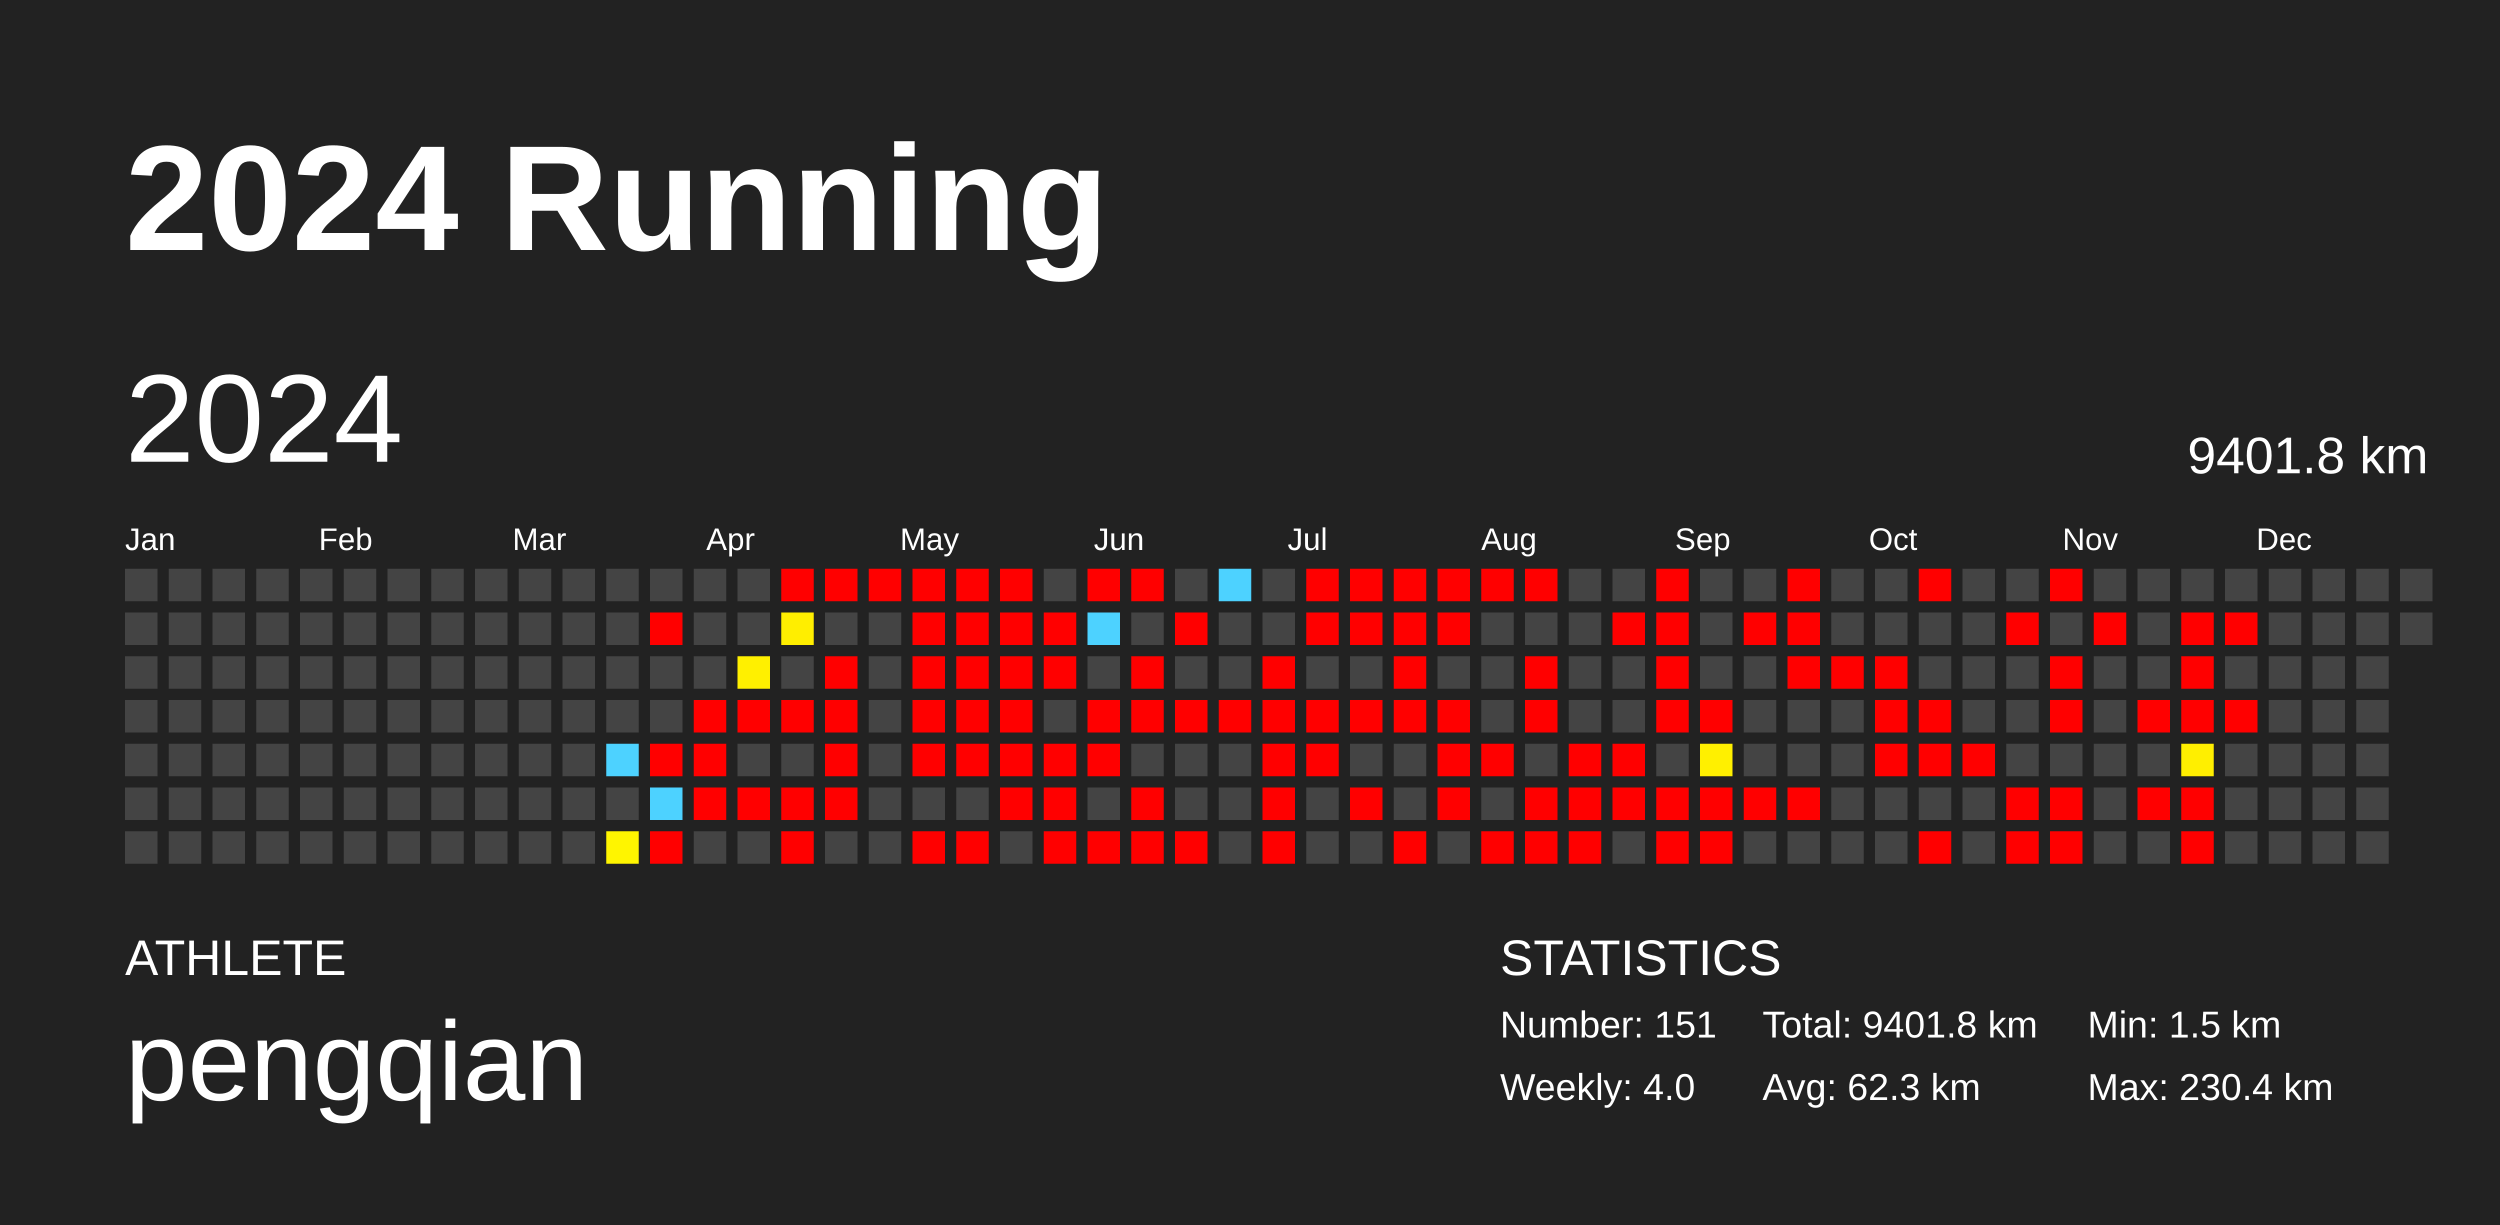
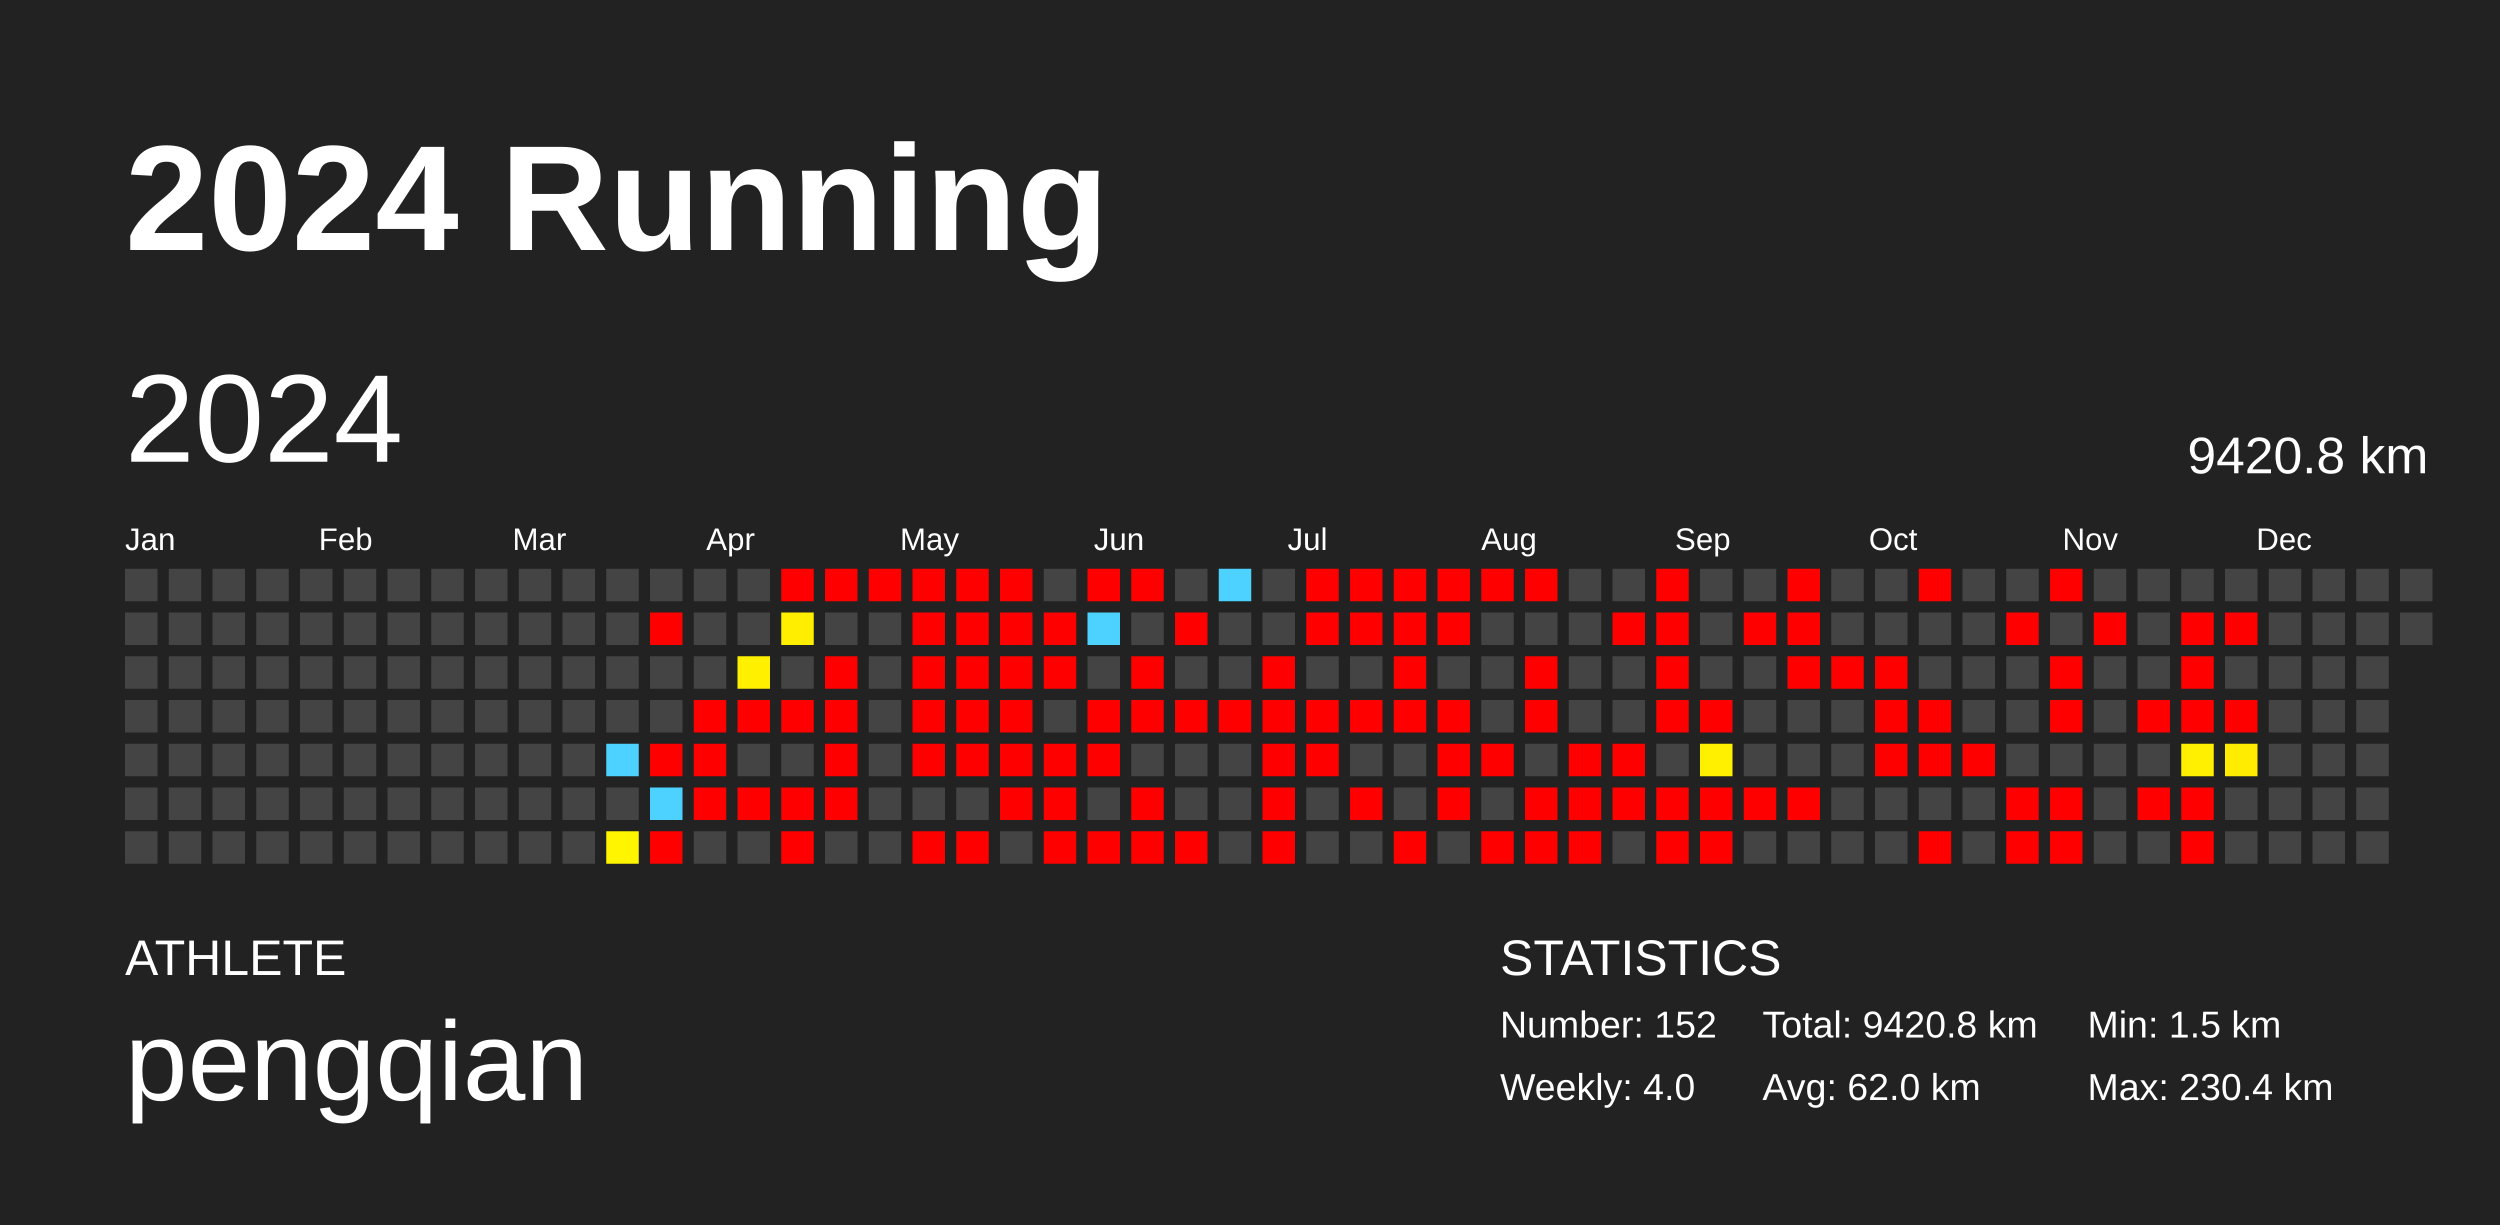
<svg xmlns="http://www.w3.org/2000/svg" baseProfile="full" height="98mm" version="1.1" viewBox="0,0,200,98" width="200mm">
  <defs />
  <rect fill="#222222" height="98" width="200" x="0" y="0" />
  <text fill="#FFFFFF" style="font-size:12px; font-family:Arial; font-weight:bold;" x="10" y="20">2024 Running</text>
  <text fill="#FFFFFF" style="font-size:4px; font-family:Arial" x="10" y="78">ATHLETE</text>
  <text fill="#FFFFFF" style="font-size:9px; font-family:Arial" x="10" y="88">pengqian</text>
  <text fill="#FFFFFF" style="font-size:4px; font-family:Arial" x="120" y="78">STATISTICS</text>
-   <text fill="#FFFFFF" style="font-size:3px; font-family:Arial" x="120" y="83">Number: 151</text>
+   <text fill="#FFFFFF" style="font-size:3px; font-family:Arial" x="120" y="83">Number: 152</text>
  <text fill="#FFFFFF" style="font-size:3px; font-family:Arial" x="120" y="88">Weekly: 4.0</text>
-   <text fill="#FFFFFF" style="font-size:3px; font-family:Arial" x="141" y="83">Total: 9401.8 km</text>
-   <text fill="#FFFFFF" style="font-size:3px; font-family:Arial" x="141" y="88">Avg: 62.3 km</text>
+   <text fill="#FFFFFF" style="font-size:3px; font-family:Arial" x="141" y="83">Total: 9420.8 km</text>
+   <text fill="#FFFFFF" style="font-size:3px; font-family:Arial" x="141" y="88">Avg: 62.0 km</text>
  <text fill="#FFFFFF" style="font-size:3px; font-family:Arial" x="167" y="83">Min: 1.5 km</text>
  <text fill="#FFFFFF" style="font-size:3px; font-family:Arial" x="167" y="88">Max: 230.4 km</text>
  <text dominant-baseline="hanging" fill="#FFFFFF" style="font-size:10.0px; font-family:Arial;" x="10" y="30">2024</text>
-   <text dominant-baseline="hanging" fill="#FFFFFF" style="font-size:4.125px; font-family:Arial;" x="175" y="35">9401.8 km</text>
+   <text dominant-baseline="hanging" fill="#FFFFFF" style="font-size:4.125px; font-family:Arial;" x="175" y="35">9420.8 km</text>
  <text fill="#FFFFFF" style="font-size:2.5px; font-family:Arial" x="10.0" y="44">Jan</text>
  <text fill="#FFFFFF" style="font-size:2.5px; font-family:Arial" x="25.5" y="44">Feb</text>
  <text fill="#FFFFFF" style="font-size:2.5px; font-family:Arial" x="41.0" y="44">Mar</text>
  <text fill="#FFFFFF" style="font-size:2.5px; font-family:Arial" x="56.5" y="44">Apr</text>
  <text fill="#FFFFFF" style="font-size:2.5px; font-family:Arial" x="72.0" y="44">May</text>
  <text fill="#FFFFFF" style="font-size:2.5px; font-family:Arial" x="87.5" y="44">Jun</text>
  <text fill="#FFFFFF" style="font-size:2.5px; font-family:Arial" x="103.0" y="44">Jul</text>
  <text fill="#FFFFFF" style="font-size:2.5px; font-family:Arial" x="118.5" y="44">Aug</text>
  <text fill="#FFFFFF" style="font-size:2.5px; font-family:Arial" x="134.0" y="44">Sep</text>
  <text fill="#FFFFFF" style="font-size:2.5px; font-family:Arial" x="149.5" y="44">Oct</text>
  <text fill="#FFFFFF" style="font-size:2.5px; font-family:Arial" x="165.0" y="44">Nov</text>
  <text fill="#FFFFFF" style="font-size:2.5px; font-family:Arial" x="180.5" y="44">Dec</text>
  <rect fill="#444444" height="2.6" width="2.6" x="10.0" y="45.5" />
  <rect fill="#444444" height="2.6" width="2.6" x="10.0" y="49.0" />
  <rect fill="#444444" height="2.6" width="2.6" x="10.0" y="52.5" />
  <rect fill="#444444" height="2.6" width="2.6" x="10.0" y="56.0" />
  <rect fill="#444444" height="2.6" width="2.6" x="10.0" y="59.5" />
  <rect fill="#444444" height="2.6" width="2.6" x="10.0" y="63.0" />
  <rect fill="#444444" height="2.6" width="2.6" x="10.0" y="66.5" />
  <rect fill="#444444" height="2.6" width="2.6" x="13.5" y="45.5" />
  <rect fill="#444444" height="2.6" width="2.6" x="13.5" y="49.0" />
  <rect fill="#444444" height="2.6" width="2.6" x="13.5" y="52.5" />
  <rect fill="#444444" height="2.6" width="2.6" x="13.5" y="56.0" />
  <rect fill="#444444" height="2.6" width="2.6" x="13.5" y="59.5" />
  <rect fill="#444444" height="2.6" width="2.6" x="13.5" y="63.0" />
  <rect fill="#444444" height="2.6" width="2.6" x="13.5" y="66.5" />
  <rect fill="#444444" height="2.6" width="2.6" x="17.0" y="45.5" />
  <rect fill="#444444" height="2.6" width="2.6" x="17.0" y="49.0" />
  <rect fill="#444444" height="2.6" width="2.6" x="17.0" y="52.5" />
  <rect fill="#444444" height="2.6" width="2.6" x="17.0" y="56.0" />
  <rect fill="#444444" height="2.6" width="2.6" x="17.0" y="59.5" />
  <rect fill="#444444" height="2.6" width="2.6" x="17.0" y="63.0" />
  <rect fill="#444444" height="2.6" width="2.6" x="17.0" y="66.5" />
  <rect fill="#444444" height="2.6" width="2.6" x="20.5" y="45.5" />
  <rect fill="#444444" height="2.6" width="2.6" x="20.5" y="49.0" />
  <rect fill="#444444" height="2.6" width="2.6" x="20.5" y="52.5" />
  <rect fill="#444444" height="2.6" width="2.6" x="20.5" y="56.0" />
  <rect fill="#444444" height="2.6" width="2.6" x="20.5" y="59.5" />
  <rect fill="#444444" height="2.6" width="2.6" x="20.5" y="63.0" />
  <rect fill="#444444" height="2.6" width="2.6" x="20.5" y="66.5" />
  <rect fill="#444444" height="2.6" width="2.6" x="24.0" y="45.5" />
  <rect fill="#444444" height="2.6" width="2.6" x="24.0" y="49.0" />
  <rect fill="#444444" height="2.6" width="2.6" x="24.0" y="52.5" />
  <rect fill="#444444" height="2.6" width="2.6" x="24.0" y="56.0" />
  <rect fill="#444444" height="2.6" width="2.6" x="24.0" y="59.5" />
  <rect fill="#444444" height="2.6" width="2.6" x="24.0" y="63.0" />
  <rect fill="#444444" height="2.6" width="2.6" x="24.0" y="66.5" />
  <rect fill="#444444" height="2.6" width="2.6" x="27.5" y="45.5" />
  <rect fill="#444444" height="2.6" width="2.6" x="27.5" y="49.0" />
  <rect fill="#444444" height="2.6" width="2.6" x="27.5" y="52.5" />
  <rect fill="#444444" height="2.6" width="2.6" x="27.5" y="56.0" />
  <rect fill="#444444" height="2.6" width="2.6" x="27.5" y="59.5" />
  <rect fill="#444444" height="2.6" width="2.6" x="27.5" y="63.0" />
  <rect fill="#444444" height="2.6" width="2.6" x="27.5" y="66.5" />
  <rect fill="#444444" height="2.6" width="2.6" x="31.0" y="45.5" />
  <rect fill="#444444" height="2.6" width="2.6" x="31.0" y="49.0" />
  <rect fill="#444444" height="2.6" width="2.6" x="31.0" y="52.5" />
  <rect fill="#444444" height="2.6" width="2.6" x="31.0" y="56.0" />
  <rect fill="#444444" height="2.6" width="2.6" x="31.0" y="59.5" />
  <rect fill="#444444" height="2.6" width="2.6" x="31.0" y="63.0" />
  <rect fill="#444444" height="2.6" width="2.6" x="31.0" y="66.5" />
  <rect fill="#444444" height="2.6" width="2.6" x="34.5" y="45.5" />
  <rect fill="#444444" height="2.6" width="2.6" x="34.5" y="49.0" />
  <rect fill="#444444" height="2.6" width="2.6" x="34.5" y="52.5" />
  <rect fill="#444444" height="2.6" width="2.6" x="34.5" y="56.0" />
  <rect fill="#444444" height="2.6" width="2.6" x="34.5" y="59.5" />
  <rect fill="#444444" height="2.6" width="2.6" x="34.5" y="63.0" />
  <rect fill="#444444" height="2.6" width="2.6" x="34.5" y="66.5" />
  <rect fill="#444444" height="2.6" width="2.6" x="38.0" y="45.5" />
  <rect fill="#444444" height="2.6" width="2.6" x="38.0" y="49.0" />
  <rect fill="#444444" height="2.6" width="2.6" x="38.0" y="52.5" />
  <rect fill="#444444" height="2.6" width="2.6" x="38.0" y="56.0" />
  <rect fill="#444444" height="2.6" width="2.6" x="38.0" y="59.5" />
  <rect fill="#444444" height="2.6" width="2.6" x="38.0" y="63.0" />
  <rect fill="#444444" height="2.6" width="2.6" x="38.0" y="66.5" />
  <rect fill="#444444" height="2.6" width="2.6" x="41.5" y="45.5" />
  <rect fill="#444444" height="2.6" width="2.6" x="41.5" y="49.0" />
  <rect fill="#444444" height="2.6" width="2.6" x="41.5" y="52.5" />
  <rect fill="#444444" height="2.6" width="2.6" x="41.5" y="56.0" />
  <rect fill="#444444" height="2.6" width="2.6" x="41.5" y="59.5" />
  <rect fill="#444444" height="2.6" width="2.6" x="41.5" y="63.0" />
  <rect fill="#444444" height="2.6" width="2.6" x="41.5" y="66.5" />
  <rect fill="#444444" height="2.6" width="2.6" x="45.0" y="45.5" />
  <rect fill="#444444" height="2.6" width="2.6" x="45.0" y="49.0" />
  <rect fill="#444444" height="2.6" width="2.6" x="45.0" y="52.5" />
  <rect fill="#444444" height="2.6" width="2.6" x="45.0" y="56.0" />
  <rect fill="#444444" height="2.6" width="2.6" x="45.0" y="59.5" />
  <rect fill="#444444" height="2.6" width="2.6" x="45.0" y="63.0" />
  <rect fill="#444444" height="2.6" width="2.6" x="45.0" y="66.5" />
  <rect fill="#444444" height="2.6" width="2.6" x="48.5" y="45.5" />
  <rect fill="#444444" height="2.6" width="2.6" x="48.5" y="49.0" />
  <rect fill="#444444" height="2.6" width="2.6" x="48.5" y="52.5" />
  <rect fill="#444444" height="2.6" width="2.6" x="48.5" y="56.0" />
  <rect fill="#4dd2ff" height="2.6" width="2.6" x="48.5" y="59.5" />
  <rect fill="#444444" height="2.6" width="2.6" x="48.5" y="63.0" />
  <rect fill="#fff500" height="2.6" width="2.6" x="48.5" y="66.5" />
  <rect fill="#444444" height="2.6" width="2.6" x="52.0" y="45.5" />
  <rect fill="red" height="2.6" width="2.6" x="52.0" y="49.0" />
  <rect fill="#444444" height="2.6" width="2.6" x="52.0" y="52.5" />
  <rect fill="#444444" height="2.6" width="2.6" x="52.0" y="56.0" />
  <rect fill="red" height="2.6" width="2.6" x="52.0" y="59.5" />
  <rect fill="#4dd2ff" height="2.6" width="2.6" x="52.0" y="63.0" />
  <rect fill="red" height="2.6" width="2.6" x="52.0" y="66.5" />
  <rect fill="#444444" height="2.6" width="2.6" x="55.5" y="45.5" />
  <rect fill="#444444" height="2.6" width="2.6" x="55.5" y="49.0" />
  <rect fill="#444444" height="2.6" width="2.6" x="55.5" y="52.5" />
  <rect fill="red" height="2.6" width="2.6" x="55.5" y="56.0" />
  <rect fill="red" height="2.6" width="2.6" x="55.5" y="59.5" />
  <rect fill="red" height="2.6" width="2.6" x="55.5" y="63.0" />
  <rect fill="#444444" height="2.6" width="2.6" x="55.5" y="66.5" />
  <rect fill="#444444" height="2.6" width="2.6" x="59.0" y="45.5" />
  <rect fill="#444444" height="2.6" width="2.6" x="59.0" y="49.0" />
  <rect fill="#fff000" height="2.6" width="2.6" x="59.0" y="52.5" />
  <rect fill="red" height="2.6" width="2.6" x="59.0" y="56.0" />
  <rect fill="#444444" height="2.6" width="2.6" x="59.0" y="59.5" />
  <rect fill="red" height="2.6" width="2.6" x="59.0" y="63.0" />
  <rect fill="#444444" height="2.6" width="2.6" x="59.0" y="66.5" />
  <rect fill="red" height="2.6" width="2.6" x="62.5" y="45.5" />
  <rect fill="#ffee00" height="2.6" width="2.6" x="62.5" y="49.0" />
  <rect fill="#444444" height="2.6" width="2.6" x="62.5" y="52.5" />
  <rect fill="red" height="2.6" width="2.6" x="62.5" y="56.0" />
  <rect fill="#444444" height="2.6" width="2.6" x="62.5" y="59.5" />
  <rect fill="red" height="2.6" width="2.6" x="62.5" y="63.0" />
  <rect fill="red" height="2.6" width="2.6" x="62.5" y="66.5" />
  <rect fill="red" height="2.6" width="2.6" x="66.0" y="45.5" />
  <rect fill="#444444" height="2.6" width="2.6" x="66.0" y="49.0" />
  <rect fill="red" height="2.6" width="2.6" x="66.0" y="52.5" />
  <rect fill="red" height="2.6" width="2.6" x="66.0" y="56.0" />
  <rect fill="red" height="2.6" width="2.6" x="66.0" y="59.5" />
  <rect fill="red" height="2.6" width="2.6" x="66.0" y="63.0" />
  <rect fill="#444444" height="2.6" width="2.6" x="66.0" y="66.5" />
  <rect fill="red" height="2.6" width="2.6" x="69.5" y="45.5" />
  <rect fill="#444444" height="2.6" width="2.6" x="69.5" y="49.0" />
  <rect fill="#444444" height="2.6" width="2.6" x="69.5" y="52.5" />
  <rect fill="#444444" height="2.6" width="2.6" x="69.5" y="56.0" />
  <rect fill="#444444" height="2.6" width="2.6" x="69.5" y="59.5" />
  <rect fill="#444444" height="2.6" width="2.6" x="69.5" y="63.0" />
  <rect fill="#444444" height="2.6" width="2.6" x="69.5" y="66.5" />
  <rect fill="red" height="2.6" width="2.6" x="73.0" y="45.5" />
  <rect fill="red" height="2.6" width="2.6" x="73.0" y="49.0" />
  <rect fill="red" height="2.6" width="2.6" x="73.0" y="52.5" />
  <rect fill="red" height="2.6" width="2.6" x="73.0" y="56.0" />
  <rect fill="red" height="2.6" width="2.6" x="73.0" y="59.5" />
  <rect fill="#444444" height="2.6" width="2.6" x="73.0" y="63.0" />
  <rect fill="red" height="2.6" width="2.6" x="73.0" y="66.5" />
  <rect fill="red" height="2.6" width="2.6" x="76.5" y="45.5" />
  <rect fill="red" height="2.6" width="2.6" x="76.5" y="49.0" />
  <rect fill="red" height="2.6" width="2.6" x="76.5" y="52.5" />
  <rect fill="red" height="2.6" width="2.6" x="76.5" y="56.0" />
  <rect fill="red" height="2.6" width="2.6" x="76.5" y="59.5" />
  <rect fill="#444444" height="2.6" width="2.6" x="76.5" y="63.0" />
  <rect fill="red" height="2.6" width="2.6" x="76.5" y="66.5" />
  <rect fill="red" height="2.6" width="2.6" x="80.0" y="45.5" />
  <rect fill="red" height="2.6" width="2.6" x="80.0" y="49.0" />
  <rect fill="red" height="2.6" width="2.6" x="80.0" y="52.5" />
  <rect fill="red" height="2.6" width="2.6" x="80.0" y="56.0" />
  <rect fill="red" height="2.6" width="2.6" x="80.0" y="59.5" />
  <rect fill="red" height="2.6" width="2.6" x="80.0" y="63.0" />
  <rect fill="#444444" height="2.6" width="2.6" x="80.0" y="66.5" />
  <rect fill="#444444" height="2.6" width="2.6" x="83.5" y="45.5" />
  <rect fill="red" height="2.6" width="2.6" x="83.5" y="49.0" />
  <rect fill="red" height="2.6" width="2.6" x="83.5" y="52.5" />
  <rect fill="#444444" height="2.6" width="2.6" x="83.5" y="56.0" />
  <rect fill="red" height="2.6" width="2.6" x="83.5" y="59.5" />
  <rect fill="red" height="2.6" width="2.6" x="83.5" y="63.0" />
  <rect fill="red" height="2.6" width="2.6" x="83.5" y="66.5" />
  <rect fill="red" height="2.6" width="2.6" x="87.0" y="45.5" />
  <rect fill="#4dd2ff" height="2.6" width="2.6" x="87.0" y="49.0" />
  <rect fill="#444444" height="2.6" width="2.6" x="87.0" y="52.5" />
  <rect fill="red" height="2.6" width="2.6" x="87.0" y="56.0" />
  <rect fill="red" height="2.6" width="2.6" x="87.0" y="59.5" />
  <rect fill="#444444" height="2.6" width="2.6" x="87.0" y="63.0" />
  <rect fill="red" height="2.6" width="2.6" x="87.0" y="66.5" />
  <rect fill="red" height="2.6" width="2.6" x="90.5" y="45.5" />
  <rect fill="#444444" height="2.6" width="2.6" x="90.5" y="49.0" />
  <rect fill="red" height="2.6" width="2.6" x="90.5" y="52.5" />
  <rect fill="red" height="2.6" width="2.6" x="90.5" y="56.0" />
  <rect fill="#444444" height="2.6" width="2.6" x="90.5" y="59.5" />
  <rect fill="red" height="2.6" width="2.6" x="90.5" y="63.0" />
  <rect fill="red" height="2.6" width="2.6" x="90.5" y="66.5" />
  <rect fill="#444444" height="2.6" width="2.6" x="94.0" y="45.5" />
  <rect fill="red" height="2.6" width="2.6" x="94.0" y="49.0" />
  <rect fill="#444444" height="2.6" width="2.6" x="94.0" y="52.5" />
  <rect fill="red" height="2.6" width="2.6" x="94.0" y="56.0" />
  <rect fill="#444444" height="2.6" width="2.6" x="94.0" y="59.5" />
  <rect fill="#444444" height="2.6" width="2.6" x="94.0" y="63.0" />
  <rect fill="red" height="2.6" width="2.6" x="94.0" y="66.5" />
  <rect fill="#4dd2ff" height="2.6" width="2.6" x="97.5" y="45.5" />
  <rect fill="#444444" height="2.6" width="2.6" x="97.5" y="49.0" />
  <rect fill="#444444" height="2.6" width="2.6" x="97.5" y="52.5" />
  <rect fill="red" height="2.6" width="2.6" x="97.5" y="56.0" />
  <rect fill="#444444" height="2.6" width="2.6" x="97.5" y="59.5" />
  <rect fill="#444444" height="2.6" width="2.6" x="97.5" y="63.0" />
  <rect fill="#444444" height="2.6" width="2.6" x="97.5" y="66.5" />
  <rect fill="#444444" height="2.6" width="2.6" x="101.0" y="45.5" />
  <rect fill="#444444" height="2.6" width="2.6" x="101.0" y="49.0" />
  <rect fill="red" height="2.6" width="2.6" x="101.0" y="52.5" />
  <rect fill="red" height="2.6" width="2.6" x="101.0" y="56.0" />
  <rect fill="red" height="2.6" width="2.6" x="101.0" y="59.5" />
  <rect fill="red" height="2.6" width="2.6" x="101.0" y="63.0" />
  <rect fill="red" height="2.6" width="2.6" x="101.0" y="66.5" />
  <rect fill="red" height="2.6" width="2.6" x="104.5" y="45.5" />
  <rect fill="red" height="2.6" width="2.6" x="104.5" y="49.0" />
  <rect fill="#444444" height="2.6" width="2.6" x="104.5" y="52.5" />
  <rect fill="red" height="2.6" width="2.6" x="104.5" y="56.0" />
  <rect fill="red" height="2.6" width="2.6" x="104.5" y="59.5" />
  <rect fill="#444444" height="2.6" width="2.6" x="104.5" y="63.0" />
  <rect fill="#444444" height="2.6" width="2.6" x="104.5" y="66.5" />
  <rect fill="red" height="2.6" width="2.6" x="108.0" y="45.5" />
  <rect fill="red" height="2.6" width="2.6" x="108.0" y="49.0" />
  <rect fill="#444444" height="2.6" width="2.6" x="108.0" y="52.5" />
  <rect fill="red" height="2.6" width="2.6" x="108.0" y="56.0" />
  <rect fill="#444444" height="2.6" width="2.6" x="108.0" y="59.5" />
  <rect fill="red" height="2.6" width="2.6" x="108.0" y="63.0" />
  <rect fill="#444444" height="2.6" width="2.6" x="108.0" y="66.5" />
  <rect fill="red" height="2.6" width="2.6" x="111.5" y="45.5" />
  <rect fill="red" height="2.6" width="2.6" x="111.5" y="49.0" />
  <rect fill="red" height="2.6" width="2.6" x="111.5" y="52.5" />
  <rect fill="red" height="2.6" width="2.6" x="111.5" y="56.0" />
  <rect fill="#444444" height="2.6" width="2.6" x="111.5" y="59.5" />
  <rect fill="#444444" height="2.6" width="2.6" x="111.5" y="63.0" />
  <rect fill="red" height="2.6" width="2.6" x="111.5" y="66.5" />
  <rect fill="red" height="2.6" width="2.6" x="115.0" y="45.5" />
  <rect fill="red" height="2.6" width="2.6" x="115.0" y="49.0" />
  <rect fill="#444444" height="2.6" width="2.6" x="115.0" y="52.5" />
  <rect fill="red" height="2.6" width="2.6" x="115.0" y="56.0" />
  <rect fill="red" height="2.6" width="2.6" x="115.0" y="59.5" />
  <rect fill="red" height="2.6" width="2.6" x="115.0" y="63.0" />
  <rect fill="#444444" height="2.6" width="2.6" x="115.0" y="66.5" />
  <rect fill="red" height="2.6" width="2.6" x="118.5" y="45.5" />
  <rect fill="#444444" height="2.6" width="2.6" x="118.5" y="49.0" />
  <rect fill="#444444" height="2.6" width="2.6" x="118.5" y="52.5" />
  <rect fill="#444444" height="2.6" width="2.6" x="118.5" y="56.0" />
  <rect fill="red" height="2.6" width="2.6" x="118.5" y="59.5" />
  <rect fill="#444444" height="2.6" width="2.6" x="118.5" y="63.0" />
  <rect fill="red" height="2.6" width="2.6" x="118.5" y="66.5" />
  <rect fill="red" height="2.6" width="2.6" x="122.0" y="45.5" />
  <rect fill="#444444" height="2.6" width="2.6" x="122.0" y="49.0" />
  <rect fill="red" height="2.6" width="2.6" x="122.0" y="52.5" />
  <rect fill="red" height="2.6" width="2.6" x="122.0" y="56.0" />
  <rect fill="#444444" height="2.6" width="2.6" x="122.0" y="59.5" />
  <rect fill="red" height="2.6" width="2.6" x="122.0" y="63.0" />
  <rect fill="red" height="2.6" width="2.6" x="122.0" y="66.5" />
  <rect fill="#444444" height="2.6" width="2.6" x="125.5" y="45.5" />
  <rect fill="#444444" height="2.6" width="2.6" x="125.5" y="49.0" />
  <rect fill="#444444" height="2.6" width="2.6" x="125.5" y="52.5" />
  <rect fill="#444444" height="2.6" width="2.6" x="125.5" y="56.0" />
  <rect fill="red" height="2.6" width="2.6" x="125.5" y="59.5" />
  <rect fill="red" height="2.6" width="2.6" x="125.5" y="63.0" />
  <rect fill="red" height="2.6" width="2.6" x="125.5" y="66.5" />
  <rect fill="#444444" height="2.6" width="2.6" x="129.0" y="45.5" />
  <rect fill="red" height="2.6" width="2.6" x="129.0" y="49.0" />
  <rect fill="#444444" height="2.6" width="2.6" x="129.0" y="52.5" />
  <rect fill="#444444" height="2.6" width="2.6" x="129.0" y="56.0" />
  <rect fill="red" height="2.6" width="2.6" x="129.0" y="59.5" />
  <rect fill="red" height="2.6" width="2.6" x="129.0" y="63.0" />
  <rect fill="#444444" height="2.6" width="2.6" x="129.0" y="66.5" />
  <rect fill="red" height="2.6" width="2.6" x="132.5" y="45.5" />
  <rect fill="red" height="2.6" width="2.6" x="132.5" y="49.0" />
  <rect fill="red" height="2.6" width="2.6" x="132.5" y="52.5" />
  <rect fill="red" height="2.6" width="2.6" x="132.5" y="56.0" />
  <rect fill="#444444" height="2.6" width="2.6" x="132.5" y="59.5" />
  <rect fill="red" height="2.6" width="2.6" x="132.5" y="63.0" />
  <rect fill="red" height="2.6" width="2.6" x="132.5" y="66.5" />
  <rect fill="#444444" height="2.6" width="2.6" x="136.0" y="45.5" />
  <rect fill="#444444" height="2.6" width="2.6" x="136.0" y="49.0" />
  <rect fill="#444444" height="2.6" width="2.6" x="136.0" y="52.5" />
  <rect fill="red" height="2.6" width="2.6" x="136.0" y="56.0" />
  <rect fill="#fff000" height="2.6" width="2.6" x="136.0" y="59.5" />
  <rect fill="red" height="2.6" width="2.6" x="136.0" y="63.0" />
  <rect fill="red" height="2.6" width="2.6" x="136.0" y="66.5" />
  <rect fill="#444444" height="2.6" width="2.6" x="139.5" y="45.5" />
  <rect fill="red" height="2.6" width="2.6" x="139.5" y="49.0" />
  <rect fill="#444444" height="2.6" width="2.6" x="139.5" y="52.5" />
  <rect fill="#444444" height="2.6" width="2.6" x="139.5" y="56.0" />
  <rect fill="#444444" height="2.6" width="2.6" x="139.5" y="59.5" />
  <rect fill="red" height="2.6" width="2.6" x="139.5" y="63.0" />
  <rect fill="#444444" height="2.6" width="2.6" x="139.5" y="66.5" />
  <rect fill="red" height="2.6" width="2.6" x="143.0" y="45.5" />
  <rect fill="red" height="2.6" width="2.6" x="143.0" y="49.0" />
  <rect fill="red" height="2.6" width="2.6" x="143.0" y="52.5" />
  <rect fill="#444444" height="2.6" width="2.6" x="143.0" y="56.0" />
  <rect fill="#444444" height="2.6" width="2.6" x="143.0" y="59.5" />
  <rect fill="red" height="2.6" width="2.6" x="143.0" y="63.0" />
  <rect fill="#444444" height="2.6" width="2.6" x="143.0" y="66.5" />
  <rect fill="#444444" height="2.6" width="2.6" x="146.5" y="45.5" />
  <rect fill="#444444" height="2.6" width="2.6" x="146.5" y="49.0" />
  <rect fill="red" height="2.6" width="2.6" x="146.5" y="52.5" />
  <rect fill="#444444" height="2.6" width="2.6" x="146.5" y="56.0" />
  <rect fill="#444444" height="2.6" width="2.6" x="146.5" y="59.5" />
  <rect fill="#444444" height="2.6" width="2.6" x="146.5" y="63.0" />
  <rect fill="#444444" height="2.6" width="2.6" x="146.5" y="66.5" />
  <rect fill="#444444" height="2.6" width="2.6" x="150.0" y="45.5" />
  <rect fill="#444444" height="2.6" width="2.6" x="150.0" y="49.0" />
  <rect fill="red" height="2.6" width="2.6" x="150.0" y="52.5" />
  <rect fill="red" height="2.6" width="2.6" x="150.0" y="56.0" />
  <rect fill="red" height="2.6" width="2.6" x="150.0" y="59.5" />
  <rect fill="#444444" height="2.6" width="2.6" x="150.0" y="63.0" />
  <rect fill="#444444" height="2.6" width="2.6" x="150.0" y="66.5" />
  <rect fill="red" height="2.6" width="2.6" x="153.5" y="45.5" />
  <rect fill="#444444" height="2.6" width="2.6" x="153.5" y="49.0" />
  <rect fill="#444444" height="2.6" width="2.6" x="153.5" y="52.5" />
  <rect fill="red" height="2.6" width="2.6" x="153.5" y="56.0" />
  <rect fill="red" height="2.6" width="2.6" x="153.5" y="59.5" />
  <rect fill="#444444" height="2.6" width="2.6" x="153.5" y="63.0" />
  <rect fill="red" height="2.6" width="2.6" x="153.5" y="66.5" />
  <rect fill="#444444" height="2.6" width="2.6" x="157.0" y="45.5" />
  <rect fill="#444444" height="2.6" width="2.6" x="157.0" y="49.0" />
  <rect fill="#444444" height="2.6" width="2.6" x="157.0" y="52.5" />
  <rect fill="#444444" height="2.6" width="2.6" x="157.0" y="56.0" />
  <rect fill="red" height="2.6" width="2.6" x="157.0" y="59.5" />
  <rect fill="#444444" height="2.6" width="2.6" x="157.0" y="63.0" />
  <rect fill="#444444" height="2.6" width="2.6" x="157.0" y="66.5" />
  <rect fill="#444444" height="2.6" width="2.6" x="160.5" y="45.5" />
  <rect fill="red" height="2.6" width="2.6" x="160.5" y="49.0" />
  <rect fill="#444444" height="2.6" width="2.6" x="160.5" y="52.5" />
  <rect fill="#444444" height="2.6" width="2.6" x="160.5" y="56.0" />
  <rect fill="#444444" height="2.6" width="2.6" x="160.5" y="59.5" />
  <rect fill="red" height="2.6" width="2.6" x="160.5" y="63.0" />
  <rect fill="red" height="2.6" width="2.6" x="160.5" y="66.5" />
  <rect fill="red" height="2.6" width="2.6" x="164.0" y="45.5" />
  <rect fill="#444444" height="2.6" width="2.6" x="164.0" y="49.0" />
  <rect fill="red" height="2.6" width="2.6" x="164.0" y="52.5" />
  <rect fill="red" height="2.6" width="2.6" x="164.0" y="56.0" />
  <rect fill="#444444" height="2.6" width="2.6" x="164.0" y="59.5" />
  <rect fill="red" height="2.6" width="2.6" x="164.0" y="63.0" />
  <rect fill="red" height="2.6" width="2.6" x="164.0" y="66.5" />
  <rect fill="#444444" height="2.6" width="2.6" x="167.5" y="45.5" />
  <rect fill="red" height="2.6" width="2.6" x="167.5" y="49.0" />
  <rect fill="#444444" height="2.6" width="2.6" x="167.5" y="52.5" />
  <rect fill="#444444" height="2.6" width="2.6" x="167.5" y="56.0" />
  <rect fill="#444444" height="2.6" width="2.6" x="167.5" y="59.5" />
  <rect fill="#444444" height="2.6" width="2.6" x="167.5" y="63.0" />
  <rect fill="#444444" height="2.6" width="2.6" x="167.5" y="66.5" />
  <rect fill="#444444" height="2.6" width="2.6" x="171.0" y="45.5" />
  <rect fill="#444444" height="2.6" width="2.6" x="171.0" y="49.0" />
  <rect fill="#444444" height="2.6" width="2.6" x="171.0" y="52.5" />
  <rect fill="red" height="2.6" width="2.6" x="171.0" y="56.0" />
  <rect fill="#444444" height="2.6" width="2.6" x="171.0" y="59.5" />
  <rect fill="red" height="2.6" width="2.6" x="171.0" y="63.0" />
  <rect fill="#444444" height="2.6" width="2.6" x="171.0" y="66.5" />
  <rect fill="#444444" height="2.6" width="2.6" x="174.5" y="45.5" />
  <rect fill="red" height="2.6" width="2.6" x="174.5" y="49.0" />
  <rect fill="red" height="2.6" width="2.6" x="174.5" y="52.5" />
  <rect fill="red" height="2.6" width="2.6" x="174.5" y="56.0" />
  <rect fill="#ffef00" height="2.6" width="2.6" x="174.5" y="59.5" />
  <rect fill="red" height="2.6" width="2.6" x="174.5" y="63.0" />
  <rect fill="red" height="2.6" width="2.6" x="174.5" y="66.5" />
  <rect fill="#444444" height="2.6" width="2.6" x="178.0" y="45.5" />
  <rect fill="red" height="2.6" width="2.6" x="178.0" y="49.0" />
  <rect fill="#444444" height="2.6" width="2.6" x="178.0" y="52.5" />
  <rect fill="red" height="2.6" width="2.6" x="178.0" y="56.0" />
-   <rect fill="#444444" height="2.6" width="2.6" x="178.0" y="59.5" />
+   <rect fill="#ffec00" height="2.6" width="2.6" x="178.0" y="59.5" />
  <rect fill="#444444" height="2.6" width="2.6" x="178.0" y="63.0" />
  <rect fill="#444444" height="2.6" width="2.6" x="178.0" y="66.5" />
  <rect fill="#444444" height="2.6" width="2.6" x="181.5" y="45.5" />
  <rect fill="#444444" height="2.6" width="2.6" x="181.5" y="49.0" />
  <rect fill="#444444" height="2.6" width="2.6" x="181.5" y="52.5" />
  <rect fill="#444444" height="2.6" width="2.6" x="181.5" y="56.0" />
  <rect fill="#444444" height="2.6" width="2.6" x="181.5" y="59.5" />
  <rect fill="#444444" height="2.6" width="2.6" x="181.5" y="63.0" />
  <rect fill="#444444" height="2.6" width="2.6" x="181.5" y="66.5" />
  <rect fill="#444444" height="2.6" width="2.6" x="185.0" y="45.5" />
  <rect fill="#444444" height="2.6" width="2.6" x="185.0" y="49.0" />
  <rect fill="#444444" height="2.6" width="2.6" x="185.0" y="52.5" />
  <rect fill="#444444" height="2.6" width="2.6" x="185.0" y="56.0" />
  <rect fill="#444444" height="2.6" width="2.6" x="185.0" y="59.5" />
  <rect fill="#444444" height="2.6" width="2.6" x="185.0" y="63.0" />
  <rect fill="#444444" height="2.6" width="2.6" x="185.0" y="66.5" />
  <rect fill="#444444" height="2.6" width="2.6" x="188.5" y="45.5" />
  <rect fill="#444444" height="2.6" width="2.6" x="188.5" y="49.0" />
  <rect fill="#444444" height="2.6" width="2.6" x="188.5" y="52.5" />
  <rect fill="#444444" height="2.6" width="2.6" x="188.5" y="56.0" />
  <rect fill="#444444" height="2.6" width="2.6" x="188.5" y="59.5" />
  <rect fill="#444444" height="2.6" width="2.6" x="188.5" y="63.0" />
  <rect fill="#444444" height="2.6" width="2.6" x="188.5" y="66.5" />
  <rect fill="#444444" height="2.6" width="2.6" x="192.0" y="45.5" />
  <rect fill="#444444" height="2.6" width="2.6" x="192.0" y="49.0" />
</svg>
